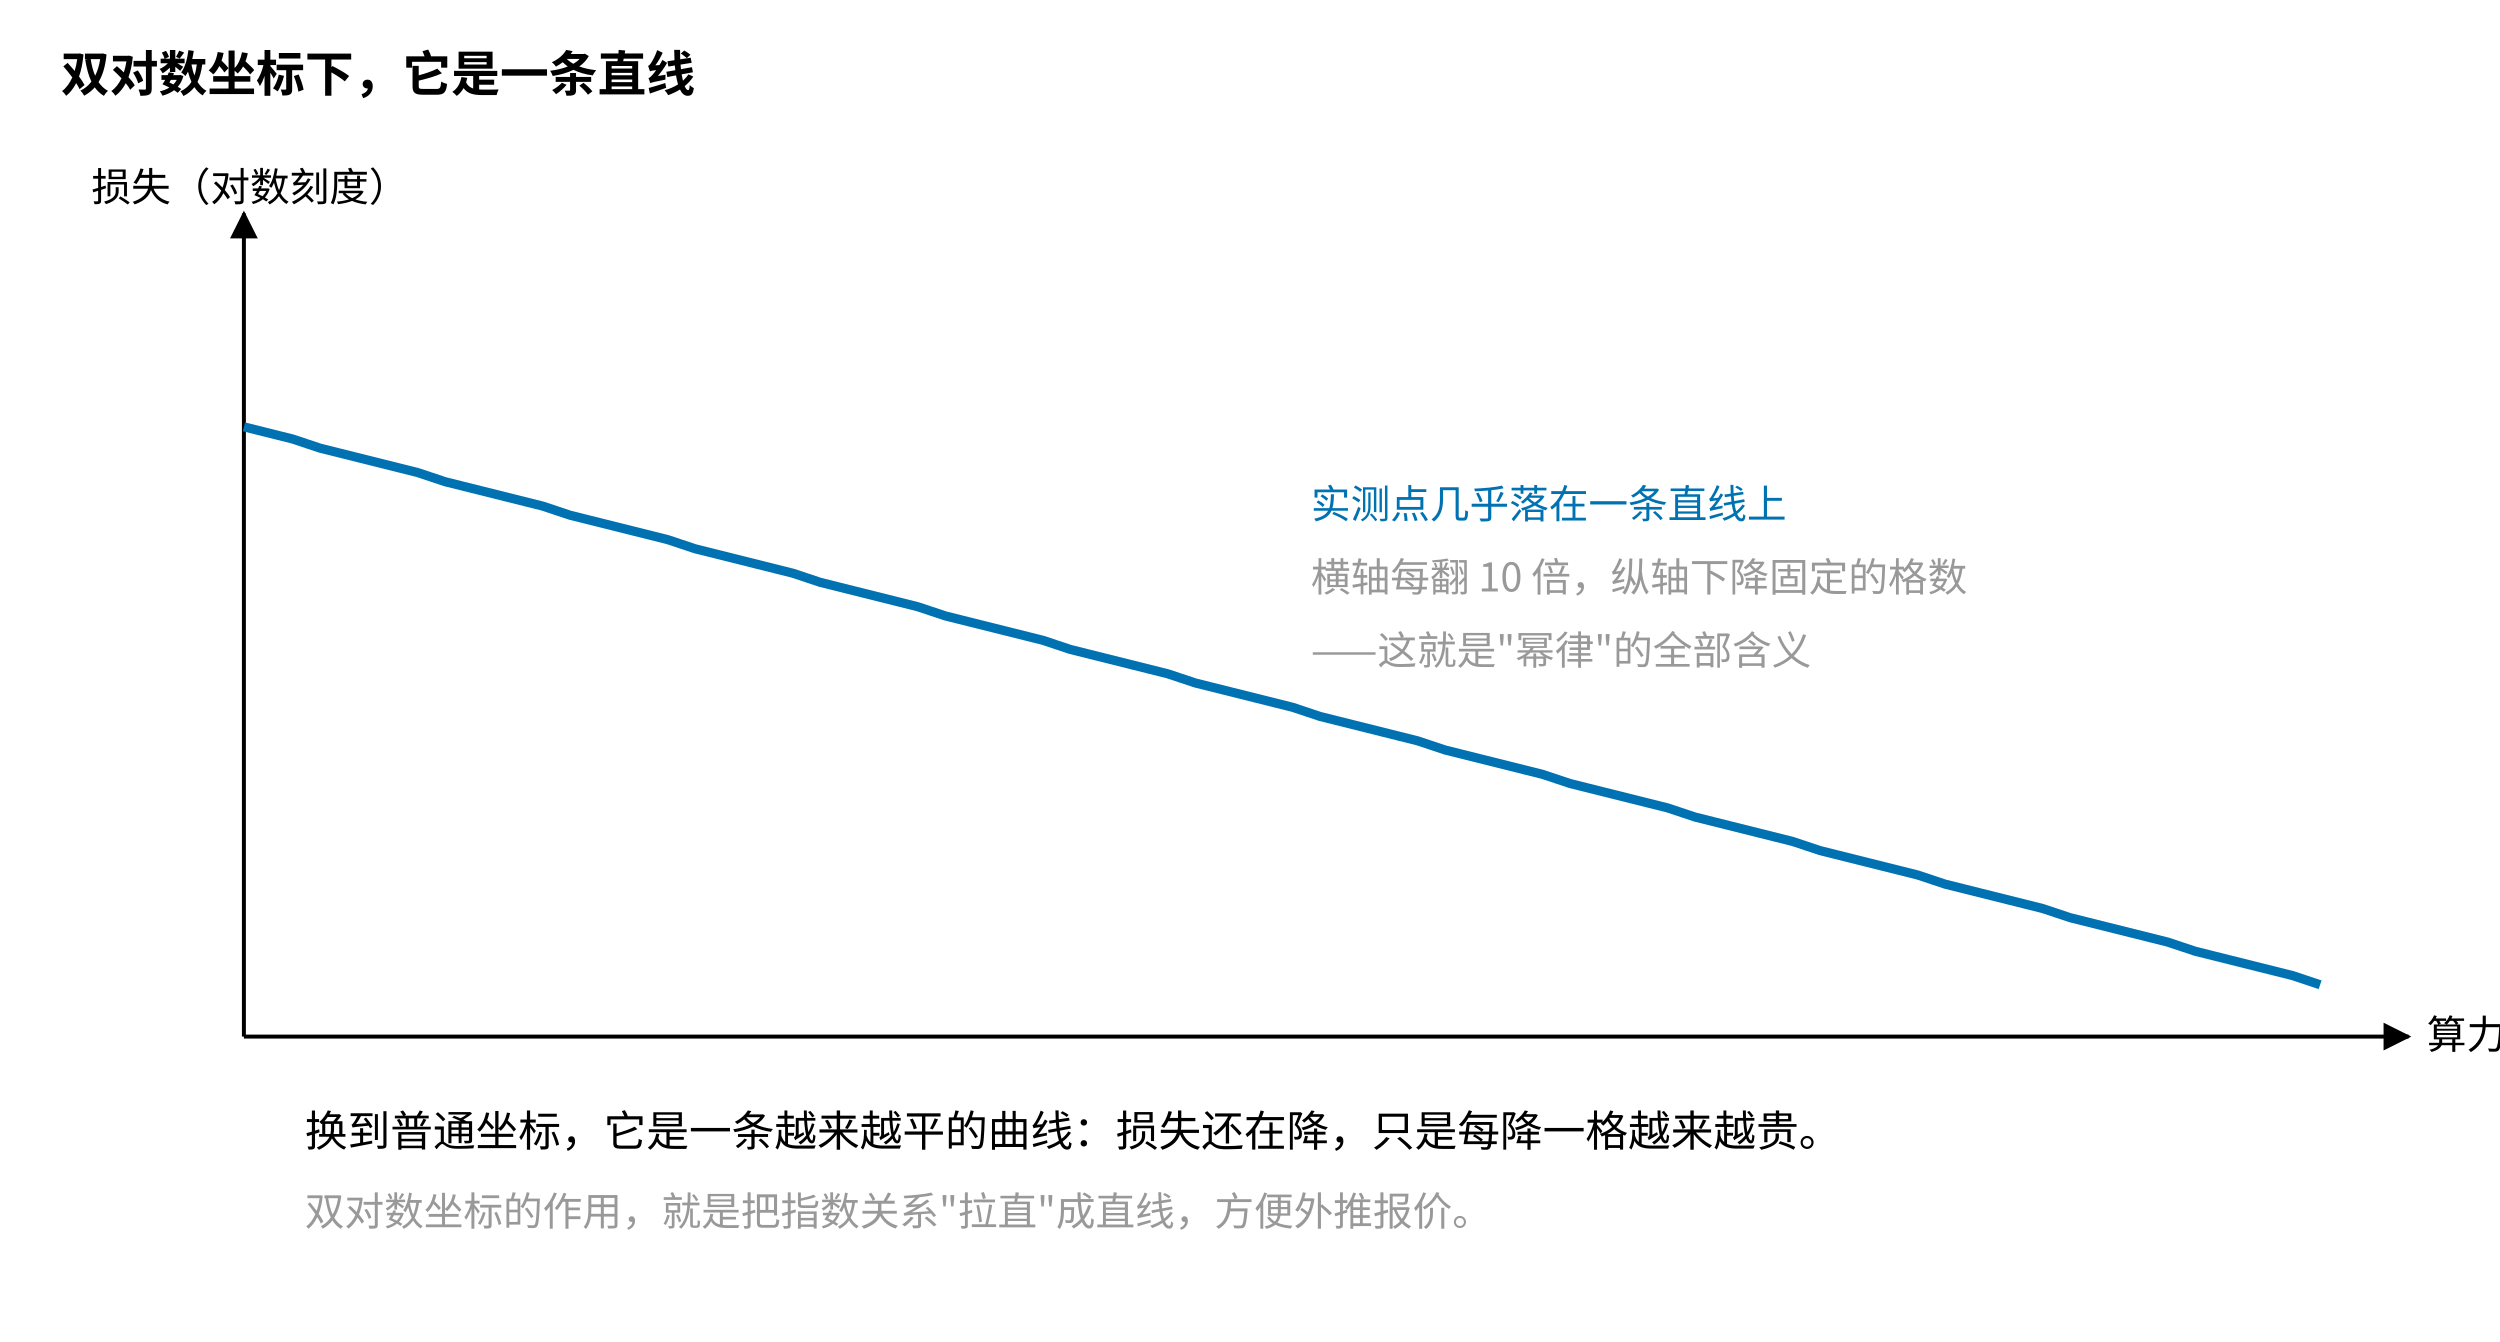
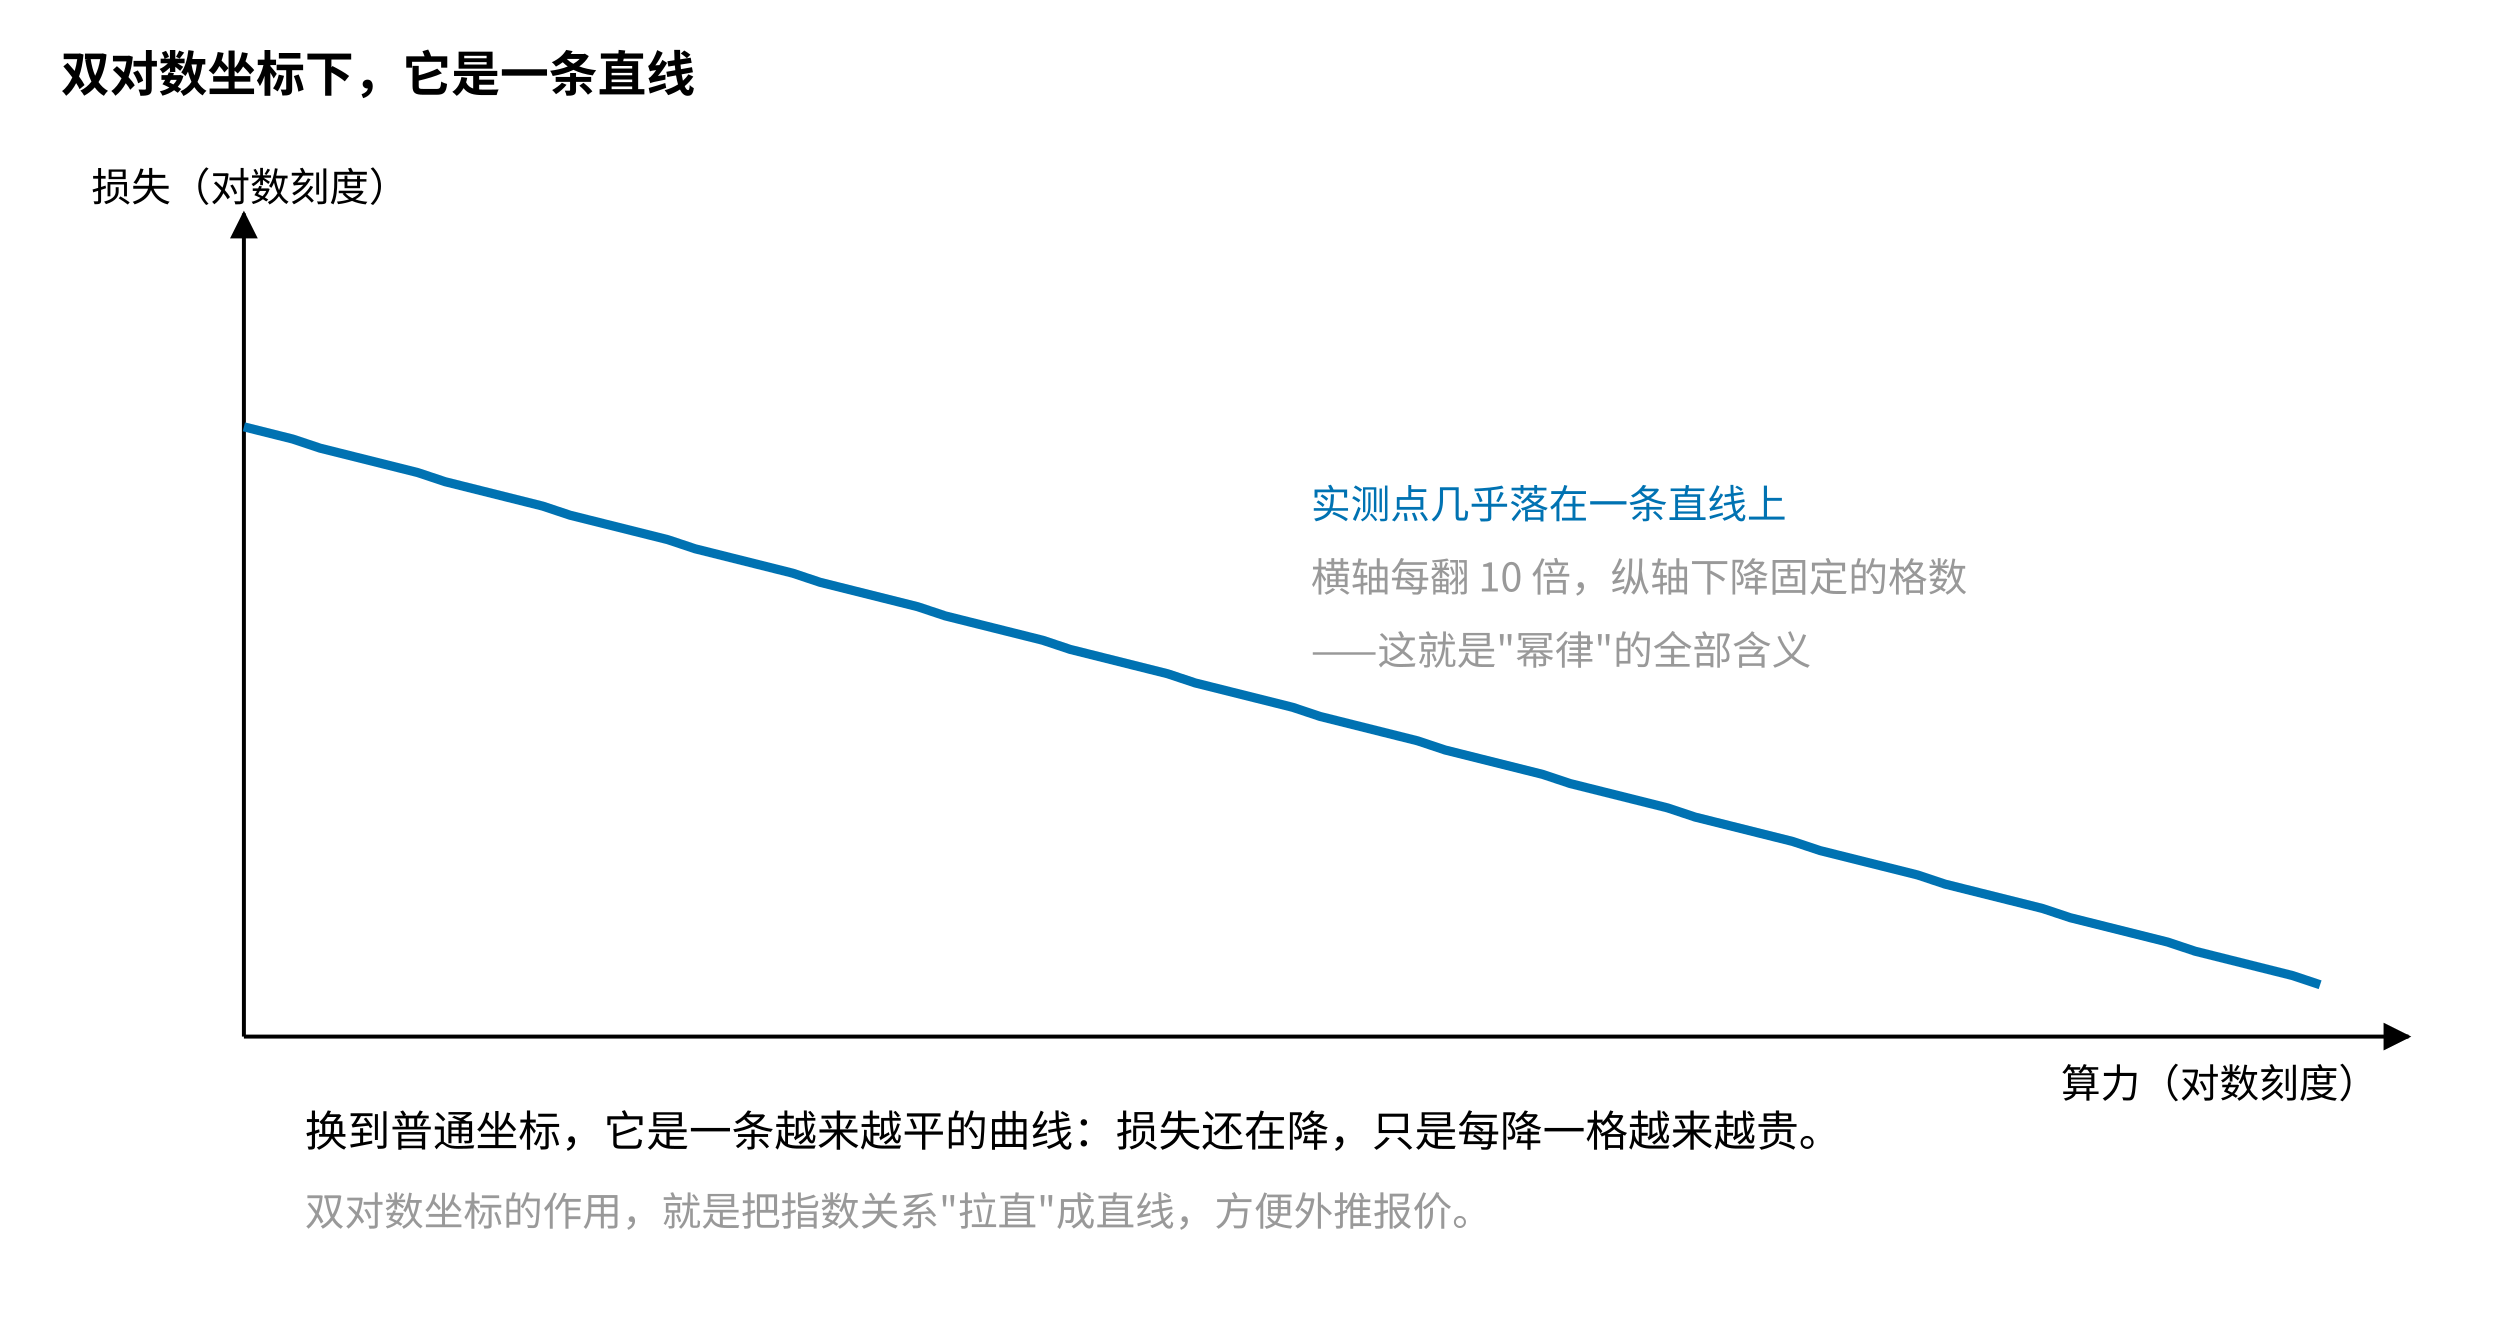
<svg xmlns="http://www.w3.org/2000/svg" width="820" height="440" viewBox="0 0 820 440">
  <defs>
    <marker id="arr" viewBox="0 0 10 10" refX="9" refY="5" markerWidth="7" markerHeight="7" orient="auto-start-reverse">
      <path d="M 0 0 L 10 5 L 0 10 z" fill="#000000" />
    </marker>
  </defs>
  <text x="20" y="30" font-size="16" font-weight="bold" fill="#000000" font-family="Noto Sans CJK SC, sans-serif">双对数坐标下，它是一条直线</text>
  <line x1="80" y1="340" x2="790" y2="340" stroke="#000000" stroke-width="1.3" marker-end="url(#arr)" />
  <line x1="80" y1="340" x2="80" y2="70" stroke="#000000" stroke-width="1.3" marker-end="url(#arr)" />
-   <text x="796" y="344" font-size="13" fill="#000000" font-family="Noto Sans CJK SC, sans-serif">算力（对数刻度）</text>
+   <text x="780" y="360" font-size="13" text-anchor="end" fill="#000000" font-family="Noto Sans CJK SC, sans-serif">算力（对数刻度）</text>
  <text x="30" y="66" font-size="13" fill="#000000" font-family="Noto Sans CJK SC, sans-serif">损失（对数刻度）</text>
  <polyline points="80,140 88,142 96,144 105,147 113,149 121,151 129,153 137,155 146,158 154,160 162,162 170,164 178,166 187,169 195,171 203,173 211,175 219,177 228,180 236,182 244,184 252,186 260,188 269,191 277,193 285,195 293,197 301,199 310,202 318,204 326,206 334,208 342,210 351,213 359,215 367,217 375,219 383,221 392,224 400,226 408,228 416,230 424,232 433,235 441,237 449,239 457,241 465,243 474,246 482,248 490,250 498,252 506,254 515,257 523,259 531,261 539,263 547,265 556,268 564,270 572,272 580,274 588,276 597,279 605,281 613,283 621,285 629,287 638,290 646,292 654,294 662,296 670,298 679,301 687,303 695,305 703,307 711,309 720,312 728,314 736,316 744,318 752,320 761,323" fill="none" stroke="#0072B2" stroke-width="3" />
  <text x="430" y="170" font-size="13" fill="#0072B2" font-family="Noto Sans CJK SC, sans-serif">实测点几乎落在一条直线上</text>
  <text x="430" y="194" font-size="13" fill="#999999" font-family="Noto Sans CJK SC, sans-serif">横轴每翻 10 倍，纵轴下降固定的格数</text>
  <text x="430" y="218" font-size="13" fill="#999999" font-family="Noto Sans CJK SC, sans-serif">——这就是"幂律"的全部含义</text>
  <text x="100" y="376" font-size="14" fill="#000000" font-family="Noto Sans CJK SC, sans-serif">换到普通坐标，它是一条越来越平的曲线：损失还在降，只是每降一格越来越贵。</text>
  <text x="100" y="402" font-size="13" fill="#999999" font-family="Noto Sans CJK SC, sans-serif">双对数坐标的作用，就是把指数关系"拉直"成直线，方便外推报价。</text>
</svg>
